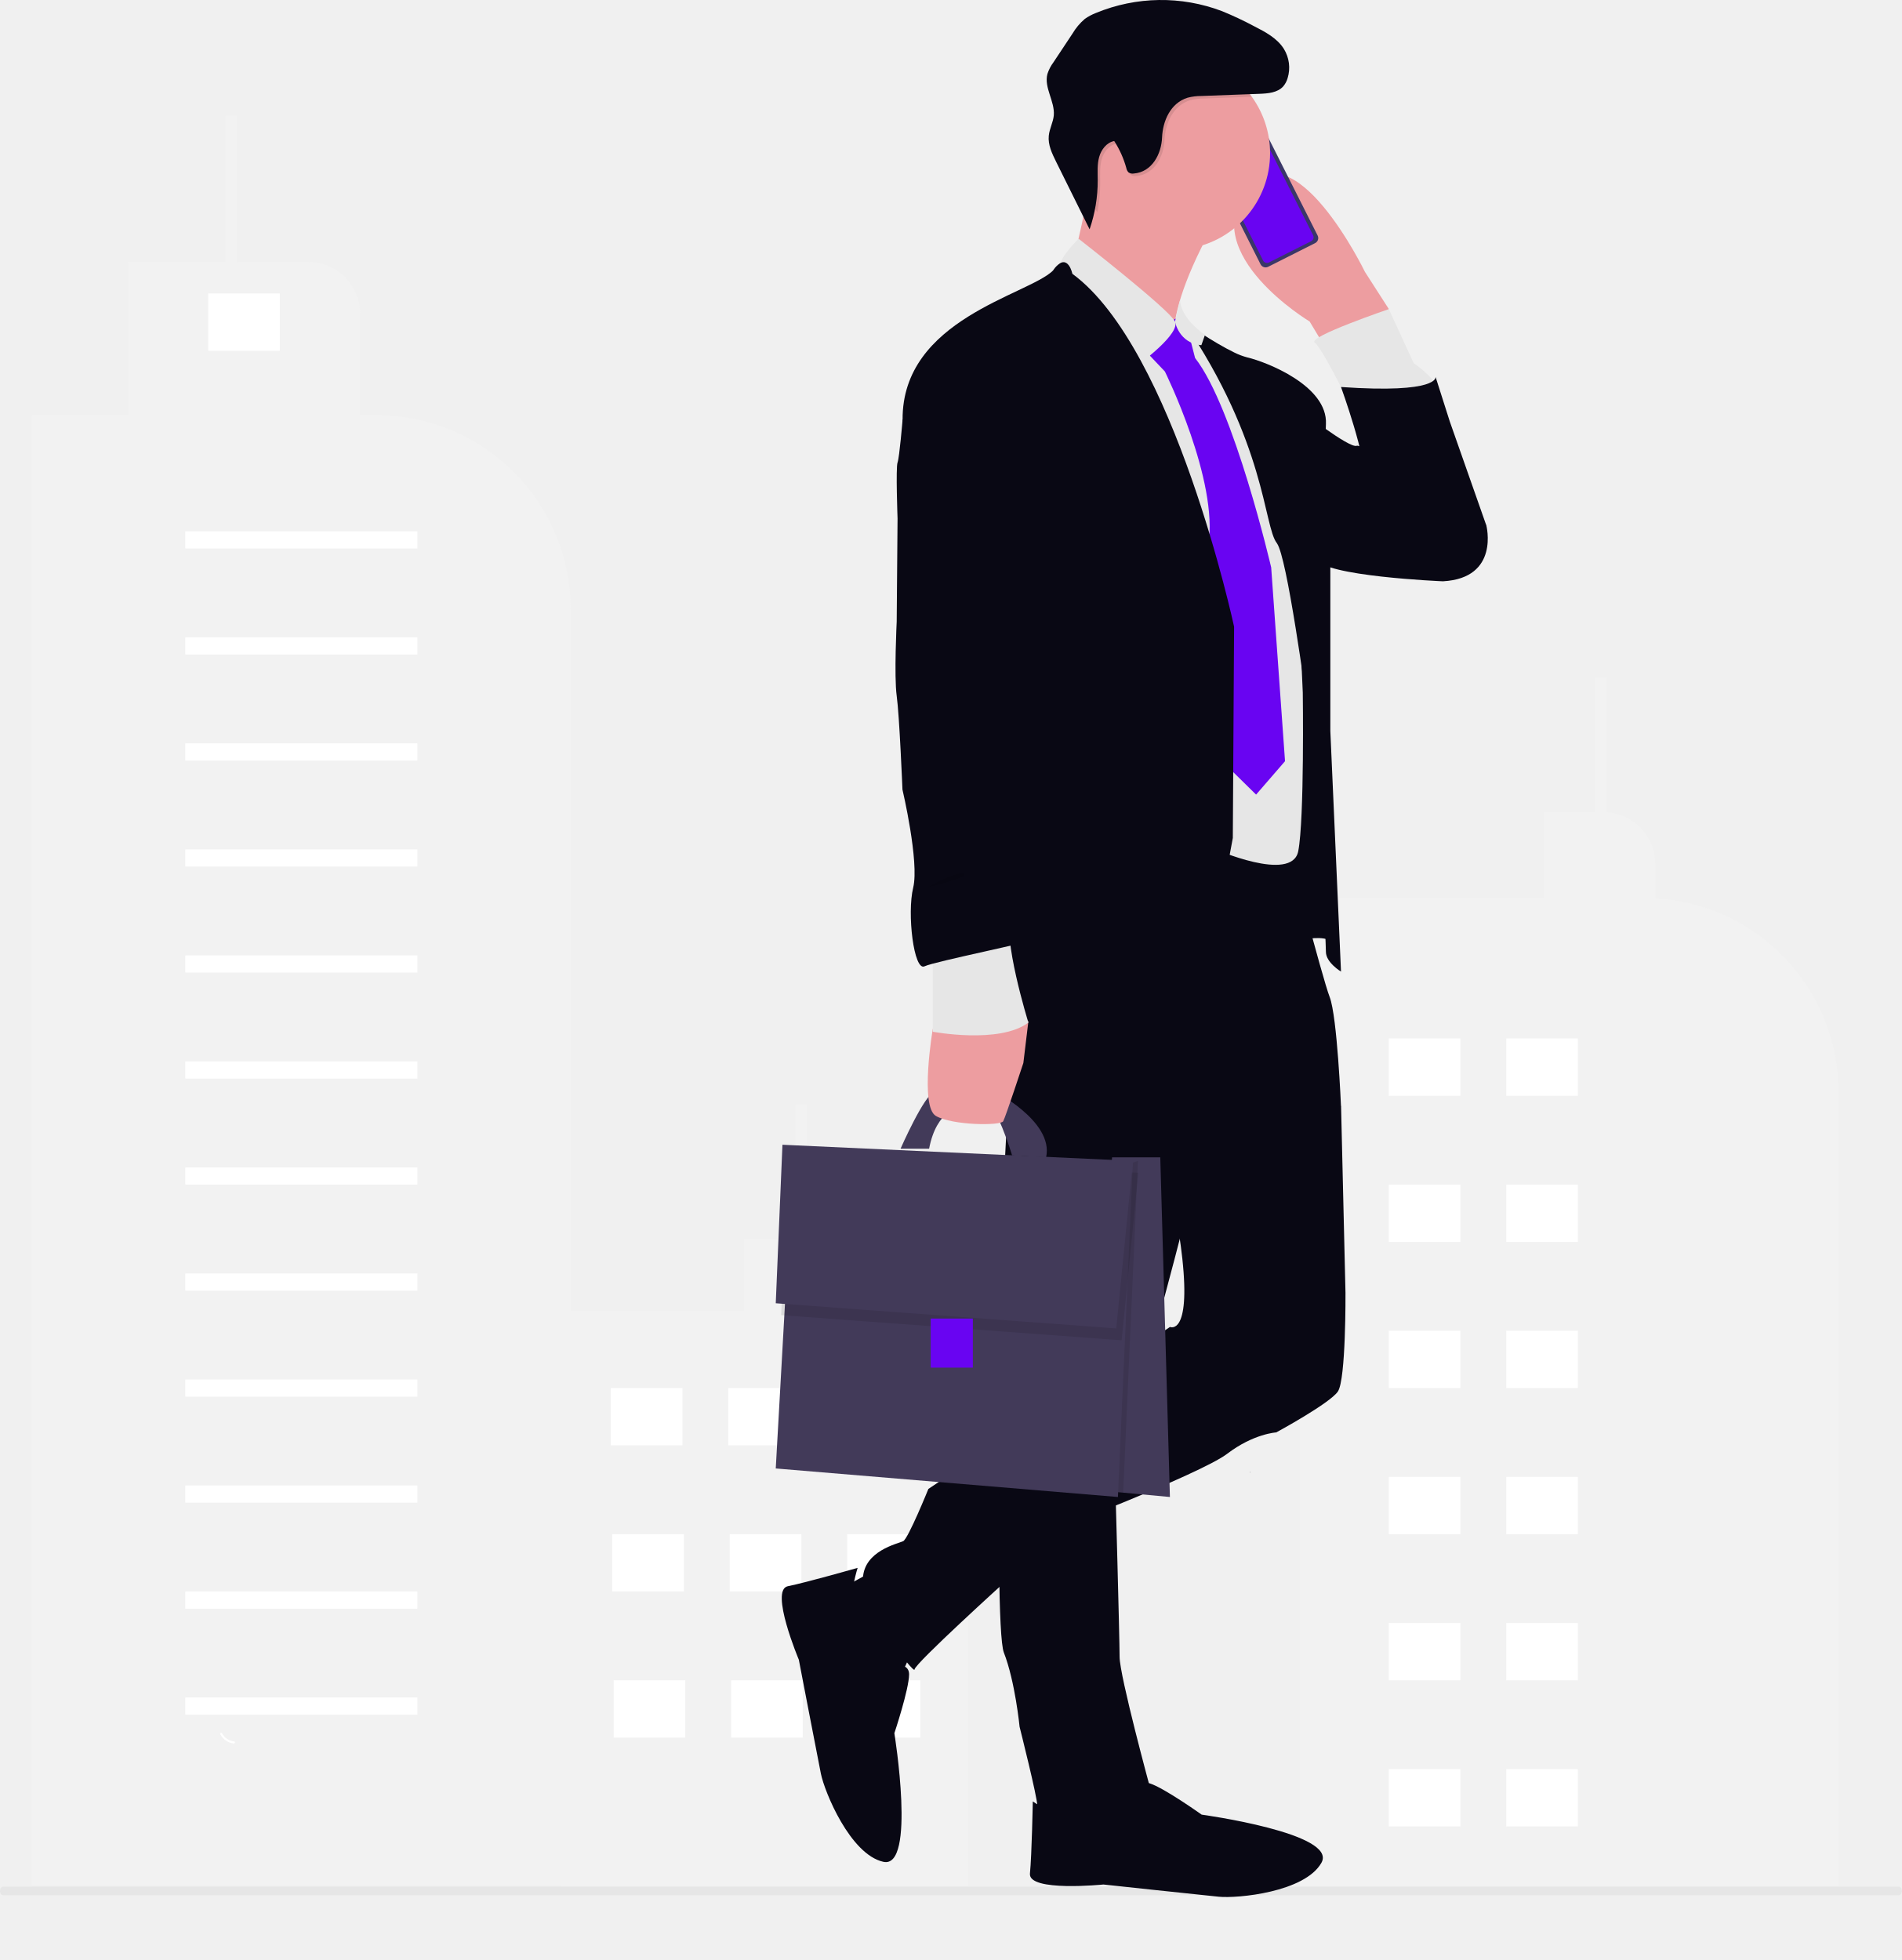
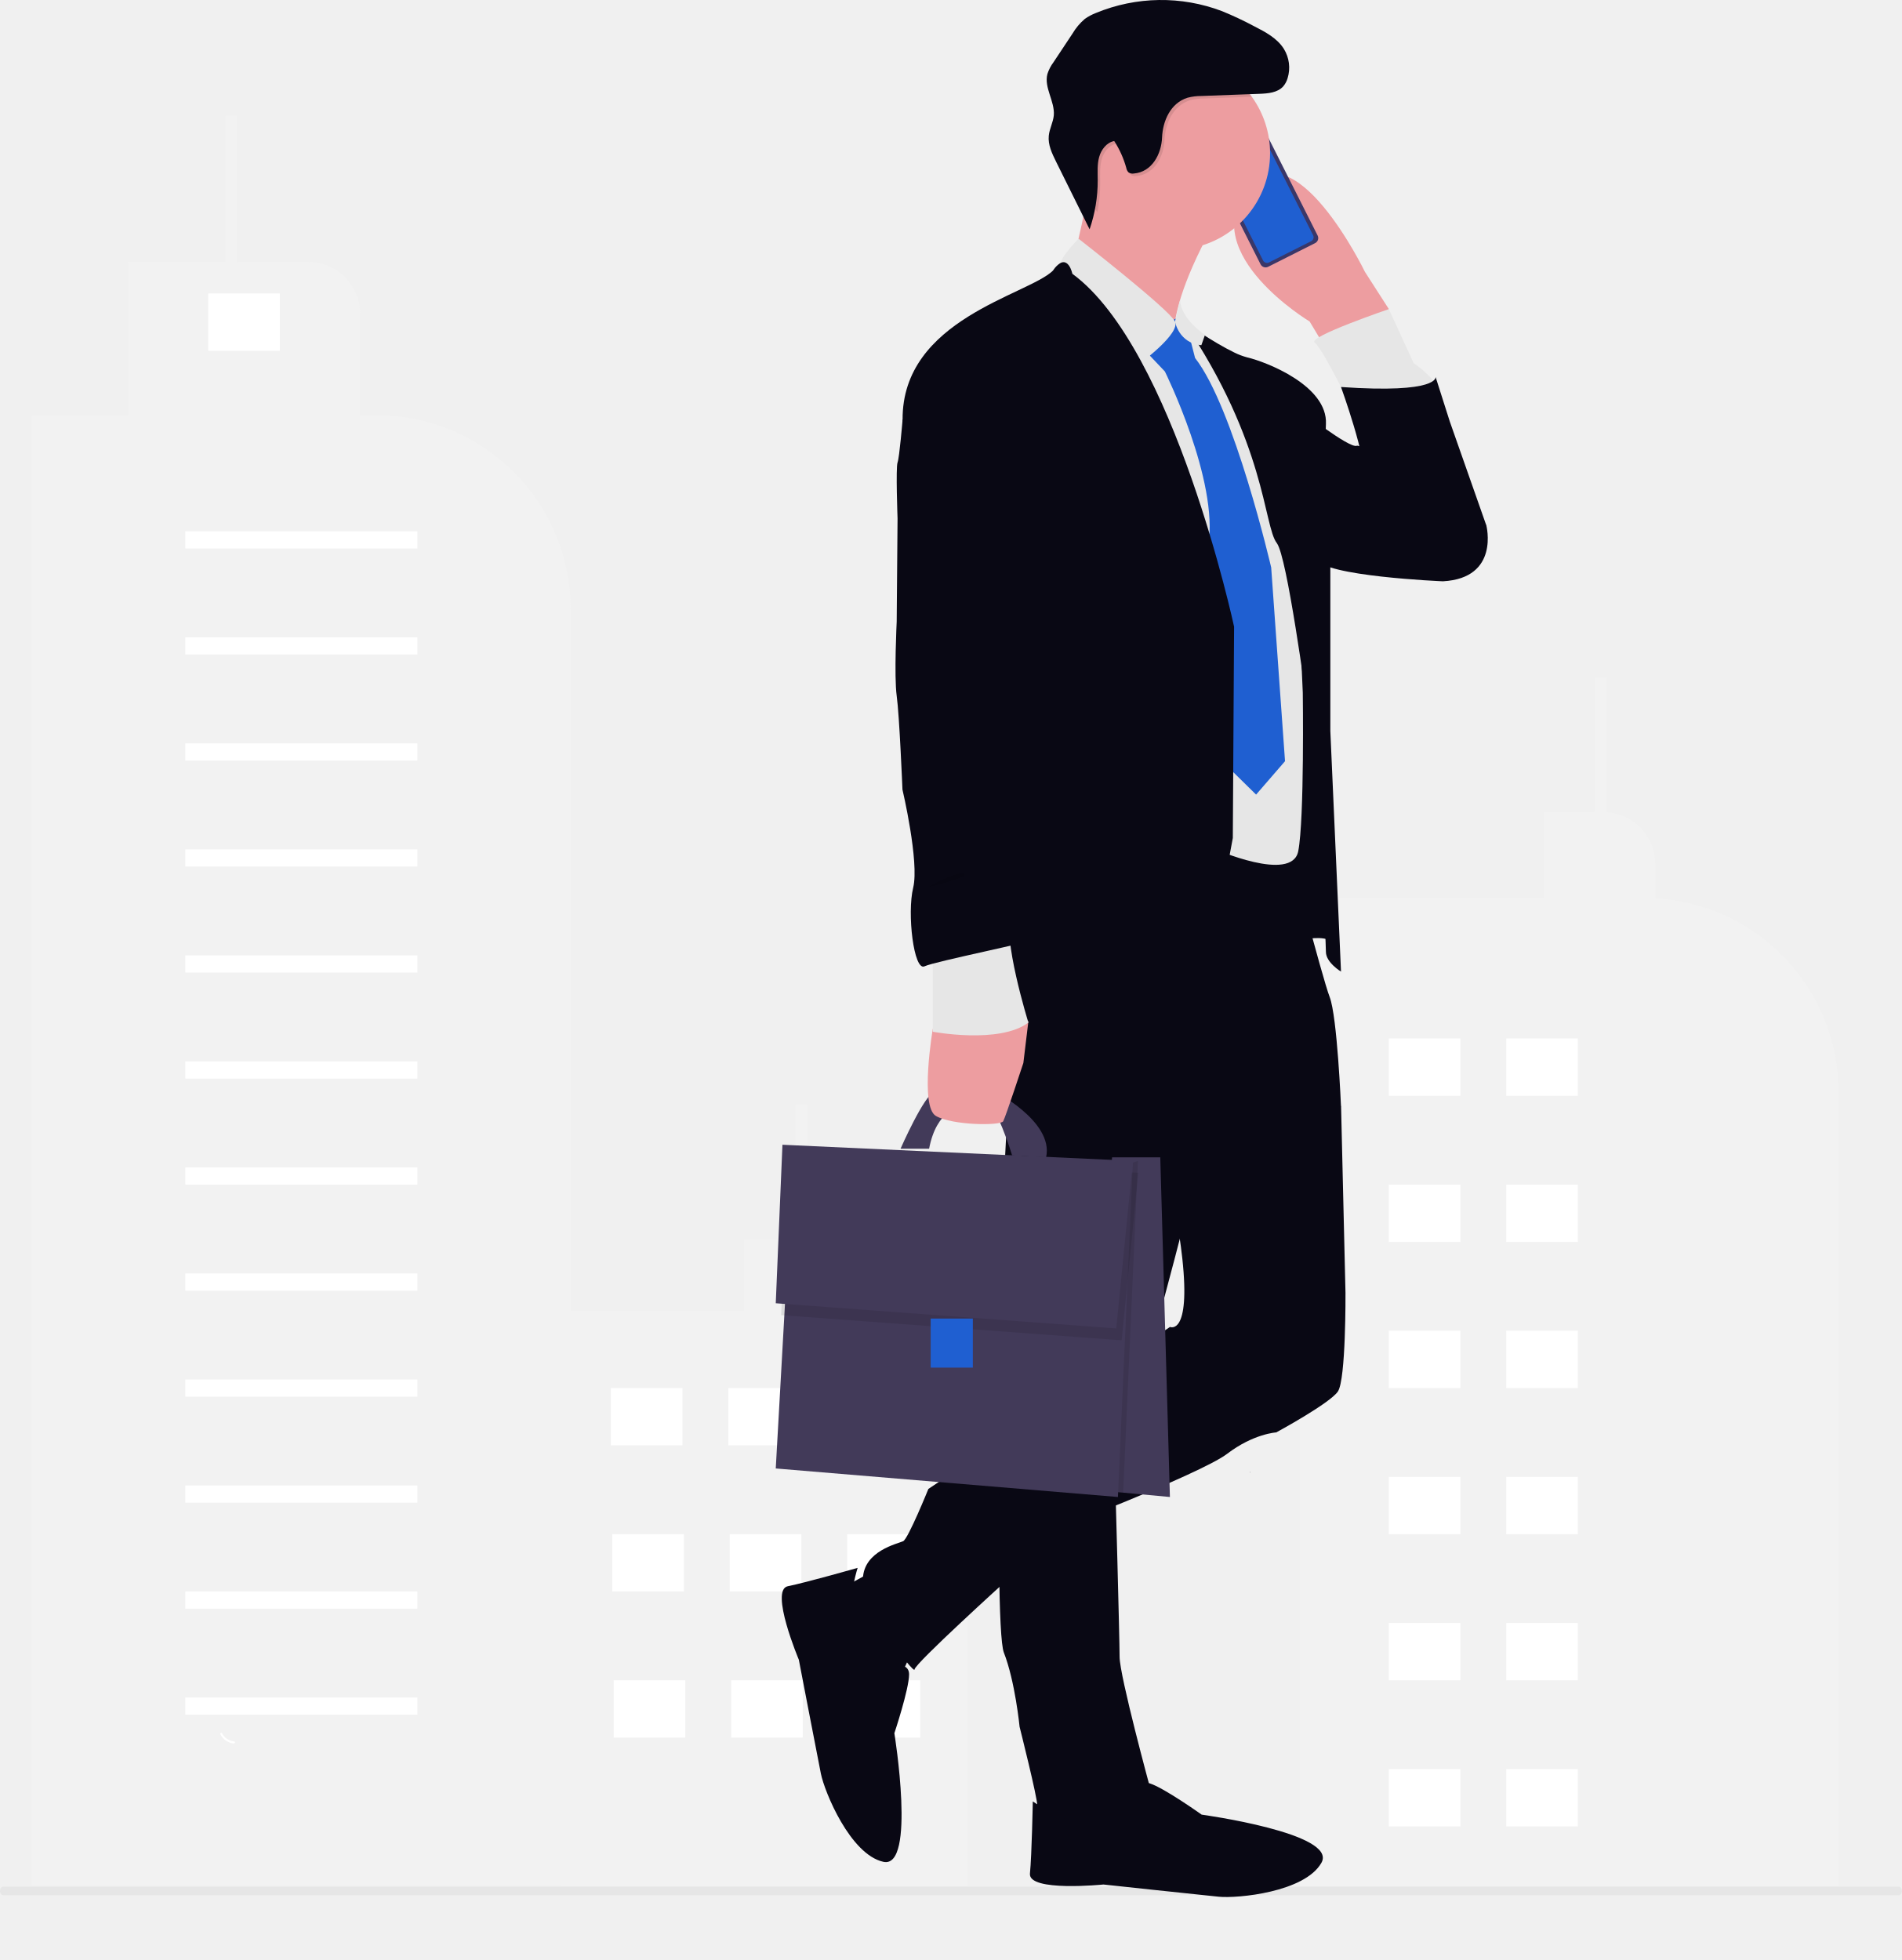
<svg xmlns="http://www.w3.org/2000/svg" width="755.916" height="779.013" viewBox="0 0 755.916 779.013">
  <g transform="translate(-510.674 -142.449)">
    <path d="M424.736,259.7h-6.555V219.34a20.566,20.566,0,0,0-20.566-20.566h-28.4V140.692h-4.555v58.081H325.934V259.7H287.783V843.93h214.1V336.852A77.15,77.15,0,0,0,424.736,259.7Z" transform="translate(235.61 47.795)" fill="#f2f2f2" />
    <path d="M595.238,567.689h-5.654v-7.9a20.551,20.551,0,0,0-19.36-20.506V485.692h-4.555v53.526h-20.5v28.471H472.283V796.6H634V606.45A38.761,38.761,0,0,0,595.238,567.689Z" transform="translate(261.227 95.697)" fill="#f2f2f2" />
    <path d="M871.5,424.506V410.784a20.549,20.549,0,0,0-19.36-20.506V336.692h-4.555v53.526h-20.5v34.165h-96.8v392.9h214.1V501.533A77.147,77.147,0,0,0,871.5,424.506Z" transform="translate(297.049 75.01)" fill="#f2f2f2" />
    <rect width="28.471" height="22.777" transform="translate(1062.636 555.195)" fill="#fff" />
    <rect width="28.471" height="22.777" transform="translate(1109.329 555.195)" fill="#fff" />
    <rect width="28.471" height="22.777" transform="translate(1062.636 613.277)" fill="#fff" />
    <rect width="28.471" height="22.777" transform="translate(1109.329 613.277)" fill="#fff" />
    <rect width="28.471" height="22.777" transform="translate(1062.636 671.357)" fill="#fff" />
    <rect width="28.471" height="22.777" transform="translate(1109.329 671.357)" fill="#fff" />
    <rect width="28.471" height="22.777" transform="translate(1062.636 729.439)" fill="#fff" />
    <rect width="28.471" height="22.777" transform="translate(1109.329 729.439)" fill="#fff" />
    <rect width="28.471" height="22.777" transform="translate(1062.636 787.52)" fill="#fff" />
    <rect width="28.471" height="22.777" transform="translate(1109.329 787.52)" fill="#fff" />
    <rect width="28.471" height="22.777" transform="translate(1062.636 845.602)" fill="#fff" />
    <rect width="28.471" height="22.777" transform="translate(1109.329 845.602)" fill="#fff" />
    <rect width="92.246" height="6.833" transform="translate(584.321 353.619)" fill="#fff" />
    <rect width="92.246" height="6.833" transform="translate(584.321 395.758)" fill="#fff" />
    <rect width="92.246" height="6.833" transform="translate(584.321 437.895)" fill="#fff" />
    <rect width="92.246" height="6.833" transform="translate(584.321 480.031)" fill="#fff" />
    <rect width="92.246" height="6.833" transform="translate(584.321 522.17)" fill="#fff" />
    <rect width="92.246" height="6.833" transform="translate(584.321 564.307)" fill="#fff" />
    <rect width="92.246" height="6.833" transform="translate(584.321 606.443)" fill="#fff" />
    <rect width="92.246" height="6.833" transform="translate(584.321 648.582)" fill="#fff" />
    <rect width="92.246" height="6.833" transform="translate(584.321 690.719)" fill="#fff" />
    <rect width="92.246" height="6.833" transform="translate(584.321 732.855)" fill="#fff" />
    <rect width="92.246" height="6.833" transform="translate(584.321 774.994)" fill="#fff" />
    <rect width="92.246" height="6.833" transform="translate(584.321 817.131)" fill="#fff" />
    <rect width="28.471" height="22.777" transform="translate(753.44 694.135)" fill="#fff" />
    <rect width="28.471" height="22.777" transform="translate(800.132 694.135)" fill="#fff" />
    <rect width="28.471" height="22.777" transform="translate(846.825 694.135)" fill="#fff" />
    <rect width="28.471" height="22.777" transform="translate(754.009 752.217)" fill="#fff" />
    <rect width="28.471" height="22.777" transform="translate(800.702 752.217)" fill="#fff" />
    <rect width="28.471" height="22.777" transform="translate(847.395 752.217)" fill="#fff" />
    <rect width="28.471" height="22.777" transform="translate(754.579 810.297)" fill="#fff" />
    <rect width="28.471" height="22.777" transform="translate(801.271 810.297)" fill="#fff" />
    <rect width="28.471" height="22.777" transform="translate(847.964 810.297)" fill="#fff" />
    <rect width="28.471" height="22.777" transform="translate(593.432 259.096)" fill="#fff" />
    <path d="M354.189,705.182a6.133,6.133,0,0,0,4.818,3.264c.518.051.37.846-.145.8a6.873,6.873,0,0,1-5.338-3.6.418.418,0,0,1,.1-.563A.407.407,0,0,1,354.189,705.182Z" transform="translate(244.729 126.15)" fill="#fff" />
    <path d="M804.695,734.2a20.882,20.882,0,0,0,14.691-3.986c.418-.311.878.354.456.664a21.719,21.719,0,0,1-15.291,4.119C804.033,734.937,804.18,734.142,804.695,734.2Z" transform="translate(307.316 129.637)" fill="#fff" />
    <path d="M712.844,614.281a.443.443,0,0,0,.2-.356c-.059.052-.114.107-.178.158C712.862,614.151,712.86,614.213,712.844,614.281Z" transform="translate(294.628 113.502)" fill="#2f2e41" />
    <path d="M623.3,478.869l-5.078,2.6a.2.2,0,0,1-.186-.362l5.078-2.6a.2.2,0,0,1,.186.362Z" transform="translate(281.451 94.697)" fill="#fff" />
    <ellipse cx="0.163" cy="0.163" rx="0.163" ry="0.163" transform="translate(905.293 572.814)" fill="#fff" />
    <path d="M255.615,690.439c0,.945.556,1.714,1.246,1.717h753.417c.692,0,1.253-.769,1.253-1.717s-.561-1.717-1.253-1.717H256.868c-.69,0-1.251.761-1.253,1.707Z" transform="translate(255.059 203.572)" fill="#e6e6e6" />
    <path d="M516.68,151.15c-19.5,39.55-7.39,47.82-5.46,48.84-4.13-1.92-57.81-27.14-50.75-33.54,4.59-4.17,8.52-22.31,10.83-35.31,1.37-7.76,2.17-13.69,2.17-13.69l56.33,10.33A265.57,265.57,0,0,0,516.68,151.15Z" transform="translate(471.36 89.988)" fill="#ed9da0" />
    <path d="M796.088,574.691l-8.762,18.986-16.065-1.46-10.222-33.591,16.064-8.762Z" transform="translate(171.22 1435.657) rotate(-73)" fill="#090814" />
    <path d="M945.163,712.274s8.763-2.921,8.763,2.921-5.842,23.368-5.842,23.368,8.763,54.038-4.381,51.117-23.367-27.749-24.828-35.051-8.763-45.275-8.763-45.275-11.684-27.749-4.381-29.21,27.749-7.3,27.749-7.3S921.8,709.353,945.163,712.274Z" transform="translate(4.793 1554.406) rotate(-73)" fill="#090814" />
    <path d="M796.088,574.691l-8.762,18.986-16.065-1.46-10.222-33.591,16.064-8.762Z" transform="translate(80.278 217.195)" fill="#090814" />
    <path d="M945.163,712.274s8.763-2.921,8.763,2.921-5.842,23.368-5.842,23.368,8.763,54.038-4.381,51.117-23.367-27.749-24.828-35.051-8.763-45.275-8.763-45.275-11.684-27.749-4.381-29.21,27.749-7.3,27.749-7.3S921.8,709.353,945.163,712.274Z" transform="translate(-81.94 92.76)" fill="#090814" />
    <path d="M591.3,175.28l-.34.45-1.16,1.55L567.55,193l-4.72-7.76-3-5s-44.35-26.6-25.28-52.24,47.25,32.5,47.25,32.5Z" transform="translate(471.36 89.988)" fill="#ed9da0" />
    <rect width="0.43" height="2.06" rx="0.21" transform="matrix(0.893, -0.45, 0.45, 0.893, 992.326, 209.596)" fill="#3a3768" />
    <rect width="0.48" height="3.59" rx="0.24" transform="matrix(0.893, -0.45, 0.45, 0.893, 994.005, 212.967)" fill="#3a3768" />
    <rect width="0.46" height="3.62" rx="0.23" transform="matrix(0.893, -0.45, 0.45, 0.893, 996.185, 217.291)" fill="#3a3768" />
    <rect width="25.4" height="51.62" rx="2.24" transform="matrix(0.893, -0.45, 0.45, 0.893, 989.468, 203.4)" fill="#3a3768" />
-     <path d="M536.4,105.67a.9.9,0,0,0-.4,1.22l.08.17a.91.91,0,0,1-.4,1.23l-9.62,4.84a.9.9,0,0,1-1.22-.4l-.09-.17a.91.91,0,0,0-1.22-.41l-1.87.95a1.72,1.72,0,0,0-.77,2.33L541.33,156a1.75,1.75,0,0,0,2.34.77l16.78-8.45a1.75,1.75,0,0,0,.77-2.34l-20.45-40.59a1.74,1.74,0,0,0-2.34-.77Z" transform="translate(471.36 89.988)" fill="#6904F2" />
+     <path d="M536.4,105.67a.9.9,0,0,0-.4,1.22l.08.17a.91.91,0,0,1-.4,1.23l-9.62,4.84a.9.9,0,0,1-1.22-.4l-.09-.17a.91.91,0,0,0-1.22-.41l-1.87.95a1.72,1.72,0,0,0-.77,2.33L541.33,156a1.75,1.75,0,0,0,2.34.77l16.78-8.45a1.75,1.75,0,0,0,.77-2.34l-20.45-40.59a1.74,1.74,0,0,0-2.34-.77Z" transform="translate(471.36 89.988)" fill="#1F5FD1" />
    <rect width="3.55" height="0.72" rx="0.36" transform="matrix(0.893, -0.45, 0.45, 0.893, 999.323, 200.164)" fill="#e6e8ec" />
    <circle cx="0.41" cy="0.41" r="0.41" transform="translate(1003.07 198.027)" fill="#e6e8ec" />
    <path d="M550.8,261.28,544.55,429s21-7,24.25-1.75-3.5-84-3.5-84Z" transform="translate(471.36 89.988)" fill="#090814" />
    <path d="M571.05,605.53c-3.25,4.75-24.5,16.25-24.5,16.25s-9,.5-19.5,8.5c-5.43,4.14-24.3,12.35-41.25,19.32-15.83,6.51-30,11.93-30,11.93l-16.32,19S402.8,713.75,402.8,716s-20.769-24.723-20.519-35.973S396.3,666,398.3,665s10-20.75,10-20.75l31.17-20.91,62-41.56,2.86-1.92s8.25,3.78,4.9-27.19c-.65-6-1.74-13.29-3.4-22.17-10.25-54.75,26.5-61,26.5-61l32.25,10.75,7.75,12v.06l1.75,73.94S574.3,600.78,571.05,605.53Z" transform="translate(471.36 89.988)" fill="#090814" />
    <path d="M444.55,401.53l-6.25,120s-4.5,176.25,0,187.75,6.25,29.5,6.25,29.5,7.254,28.745,7,31.245,31,15,45-6.5c0,0-12.25-45-12.25-52.53s-1.75-70.5-1.75-70.5,27.25-100,28.5-107,9.75-40.25,9.75-40.25l51.5-1s-1.5-35.75-4.5-43.5-17.75-64.5-17.75-64.5Z" transform="translate(471.36 89.988)" fill="#090814" />
    <path d="M611.55,211.78c-2,7-35.75,0-35.75,0l-3.5-5.5s-.35-.7-.94-1.84c-2.16-4.19-7.39-14.11-9.55-15.87-2.75-2.25,29.5-13.25,29.5-13.25l9.88,21.5a39.821,39.821,0,0,1,6.7,5.67C610.39,205.2,612.46,208.59,611.55,211.78Z" transform="translate(471.36 89.988)" fill="#e6e6e6" />
    <path d="M555.55,215s20,15.78,23,14.64,51.5,31.61,51.5,31.61,5.5,21-17.25,22.25c0,0-48.25-2-50.25-9S555.55,215,555.55,215Z" transform="translate(471.36 89.988)" fill="#090814" />
    <path d="M501.05,180.28l-21.75,22.5,30.5,194,12-7s31,13.75,33.5,1,1.81-63,1.81-63L553.05,237s-14.25-31.75-14.25-32.75-20.55-16.5-20.55-16.5l-9.7-7.5Z" transform="translate(471.36 89.988)" fill="#e6e6e6" />
-     <path d="M502.3,181.53l-6,12.25,6,6.33s21.5,43.42,17.25,69.17l4.5,84.75,14.5,14.25L550.05,355l-5.5-77s-14.75-63.5-30.25-83.25l-4.5-17.5Z" transform="translate(471.36 89.988)" fill="#6904F2" />
+     <path d="M502.3,181.53l-6,12.25,6,6.33s21.5,43.42,17.25,69.17l4.5,84.75,14.5,14.25L550.05,355l-5.5-77s-14.75-63.5-30.25-83.25l-4.5-17.5Z" transform="translate(471.36 89.988)" fill="#1F5FD1" />
    <path d="M544.11,113.38a38.33,38.33,0,1,1-7.29-22.49A38.33,38.33,0,0,1,544.11,113.38Z" transform="translate(471.36 89.988)" fill="#ed9da0" />
    <path d="M492.55,196.78l-31.5-38s-2.91-1.17,6.92-11.46c0,0,36.1,28.14,38.34,32.92S492.55,196.78,492.55,196.78Z" transform="translate(471.36 89.988)" fill="#e6e6e6" />
    <path d="M572.3,438.63s-6-3.6-6-7.85-3-64.25-3-64.25-4.4-35.81-9-64.27h0c-2.7-16.77-5.47-31-7.43-33.82l-.08-.12c-5.25-6.75-4.25-39.75-37-88,.44.3,11.73,8.22,20,12.2a27.419,27.419,0,0,0,5.27,2c7.5,1.75,32,11.25,31.25,26.5s1.75,50.25,1.75,50.25V343Z" transform="translate(471.36 89.988)" fill="#090814" />
    <path d="M572.3,206.28s10.5,29,9,36.25,24.25,35.75,24.25,35.75l24.5-17-14.5-41.25-5.665-17.772S611.55,209,572.3,206.28Z" transform="translate(471.36 89.988)" fill="#090814" />
    <path d="M536.82,90.89l-19,.72a21.16,21.16,0,0,0-5.5.69c-6.79,2.09-9.92,9.31-10.17,15.8s-4,13.76-11.27,14.33a2.81,2.81,0,0,1-2.07-.46,3.42,3.42,0,0,1-.88-1.77,38.7,38.7,0,0,0-4.78-10.68c-3,.54-5.22,3.39-6,6.37s-.57,6.12-.56,9.21a59.608,59.608,0,0,1-1.13,11.69,38.328,38.328,0,1,1,61.393-45.9Z" transform="translate(471.36 89.988)" opacity="0.1" />
    <path d="M511.33,91.3a21.16,21.16,0,0,1,5.5-.69l23.07-.86c3.38-.13,7.15-.43,9.42-2.94a8.81,8.81,0,0,0,1.76-3.29,14.2,14.2,0,0,0-1.49-11.63c-2.67-4.25-7.35-6.72-11.81-9a137.233,137.233,0,0,0-12.77-6,68,68,0,0,0-50.1.72A20.22,20.22,0,0,0,470.45,60a23.05,23.05,0,0,0-4.86,5.8L458,77.24a15.75,15.75,0,0,0-2.39,4.62c-1.43,5.43,3,10.86,2.54,16.45-.26,2.78-1.73,5.33-2,8.11-.36,3.59,1.28,7,2.89,10.27l13.34,26.91a59.62,59.62,0,0,0,3.23-19.5c0-3.09-.26-6.23.56-9.21s3-5.83,6-6.37a38.569,38.569,0,0,1,4.79,10.68,3.38,3.38,0,0,0,.88,1.77,2.8,2.8,0,0,0,2.07.46c7.31-.57,11-7.77,11.27-14.33S504.54,93.39,511.33,91.3Z" transform="translate(471.36 89.988)" fill="#090814" />
    <path d="M529.8,301.53v.73l-.5,83.27s-12.75,70-16.25,72.75-80.25-4.75-80.25-4.75L398.05,219.28c-.25-40,49.75-49.5,59.75-59.25l.32-.45a8.89,8.89,0,0,1,2.52-2.49h0c2.06-1.19,3.37.38,4.12,1.93a11.63,11.63,0,0,1,.78,2.27C506.05,191,529.8,301.53,529.8,301.53Z" transform="translate(471.36 89.988)" fill="#090814" />
    <path d="M508.36,171.58l-2.05,8.66s1.5,8.67,10.49,9.42l1.45-4.13S508.55,179.31,508.36,171.58Z" transform="translate(471.36 89.988)" fill="#e6e6e6" />
    <g transform="translate(224.535 75)">
      <path d="M195.36,469.89l-4.47,1.28-.18,4.42,134.02,1.73v-1.74Z" transform="translate(409.235 57.268)" fill="#423a59" />
      <path d="M344.89,611.17l-18.58-1.73-6.52-.6V505.5l1.72-23.99.38-5.34h19.17Z" transform="translate(406.235 51.268)" fill="#423a59" />
      <path d="M401.064,522.03s9.606-21.87,13.486-22.5,11,0,11,0l-.63,5.88s-9.5.75-12.5,16.62Z" transform="translate(242.995 1.988)" fill="#423a59" />
      <path d="M437.3,497.41s24.87,12.37,21.62,26.87l-13.5-.75s-6.5-21.62-11.62-22.75S437.3,497.41,437.3,497.41Z" transform="translate(242.995 3.158)" fill="#423a59" />
      <path d="M332.19,477.57l-5.88,131.87-6.52-.6V505.5l1.72-23.99Z" transform="translate(406.235 51.268)" opacity="0.1" />
      <path d="M192.23,528.5l-4,71.33,136,11.34,5.96-133.6Z" transform="translate(406.235 51.268)" fill="#423a59" />
      <path d="M189.23,536.17l2.66-63,139.3,6.4-6.63,66.6Z" transform="translate(407.385 53.988)" opacity="0.1" />
      <path d="M188.23,534.17l2.66-63,139.3,6.4-6.63,66.6Z" transform="translate(406.235 51.268)" fill="#423a59" />
-       <rect width="16.75" height="19.5" transform="translate(656.045 591.518)" fill="#6904F2" />
+       <rect width="16.75" height="19.5" transform="translate(656.045 591.518)" fill="#1F5FD1" />
    </g>
    <path d="M412.55,455.78l-2.5,5.628s-5.25,30.849,1.25,34.6,25.75,3.96,26.75,2.084,8-23.136,8-23.136l2-16.583Z" transform="translate(471.36 89.988)" fill="#ed9da0" />
    <path d="M410.05,426.78v35.75s26.5,5,38-3.64c0,0-10.75-34.61-6.75-43.36S410.05,426.78,410.05,426.78Z" transform="translate(471.36 89.988)" fill="#e6e6e6" />
    <path d="M405.05,215.53l-7,3.75s-1.25,15-2,17,0,22.25,0,22.25l-.34,41s-1.08,21.75,0,29.5S398,366.28,398,366.28s6.76,28.75,4.26,39,.25,33.25,4.5,31.25,43.5-9.75,45.5-11.25,1-15.5,0-17.25-7-25.5-6.5-31-1.75-53.75-1.75-53.75,3.75-51.5,5.25-63.5-3-47.25-7-47.75S426.55,184.28,405.05,215.53Z" transform="translate(471.36 89.988)" fill="#090814" />
    <path d="M408,405.11s11.72-6.66,14.41-5.33S408,405.11,408,405.11Z" transform="translate(471.36 89.988)" opacity="0.1" />
  </g>
</svg>
